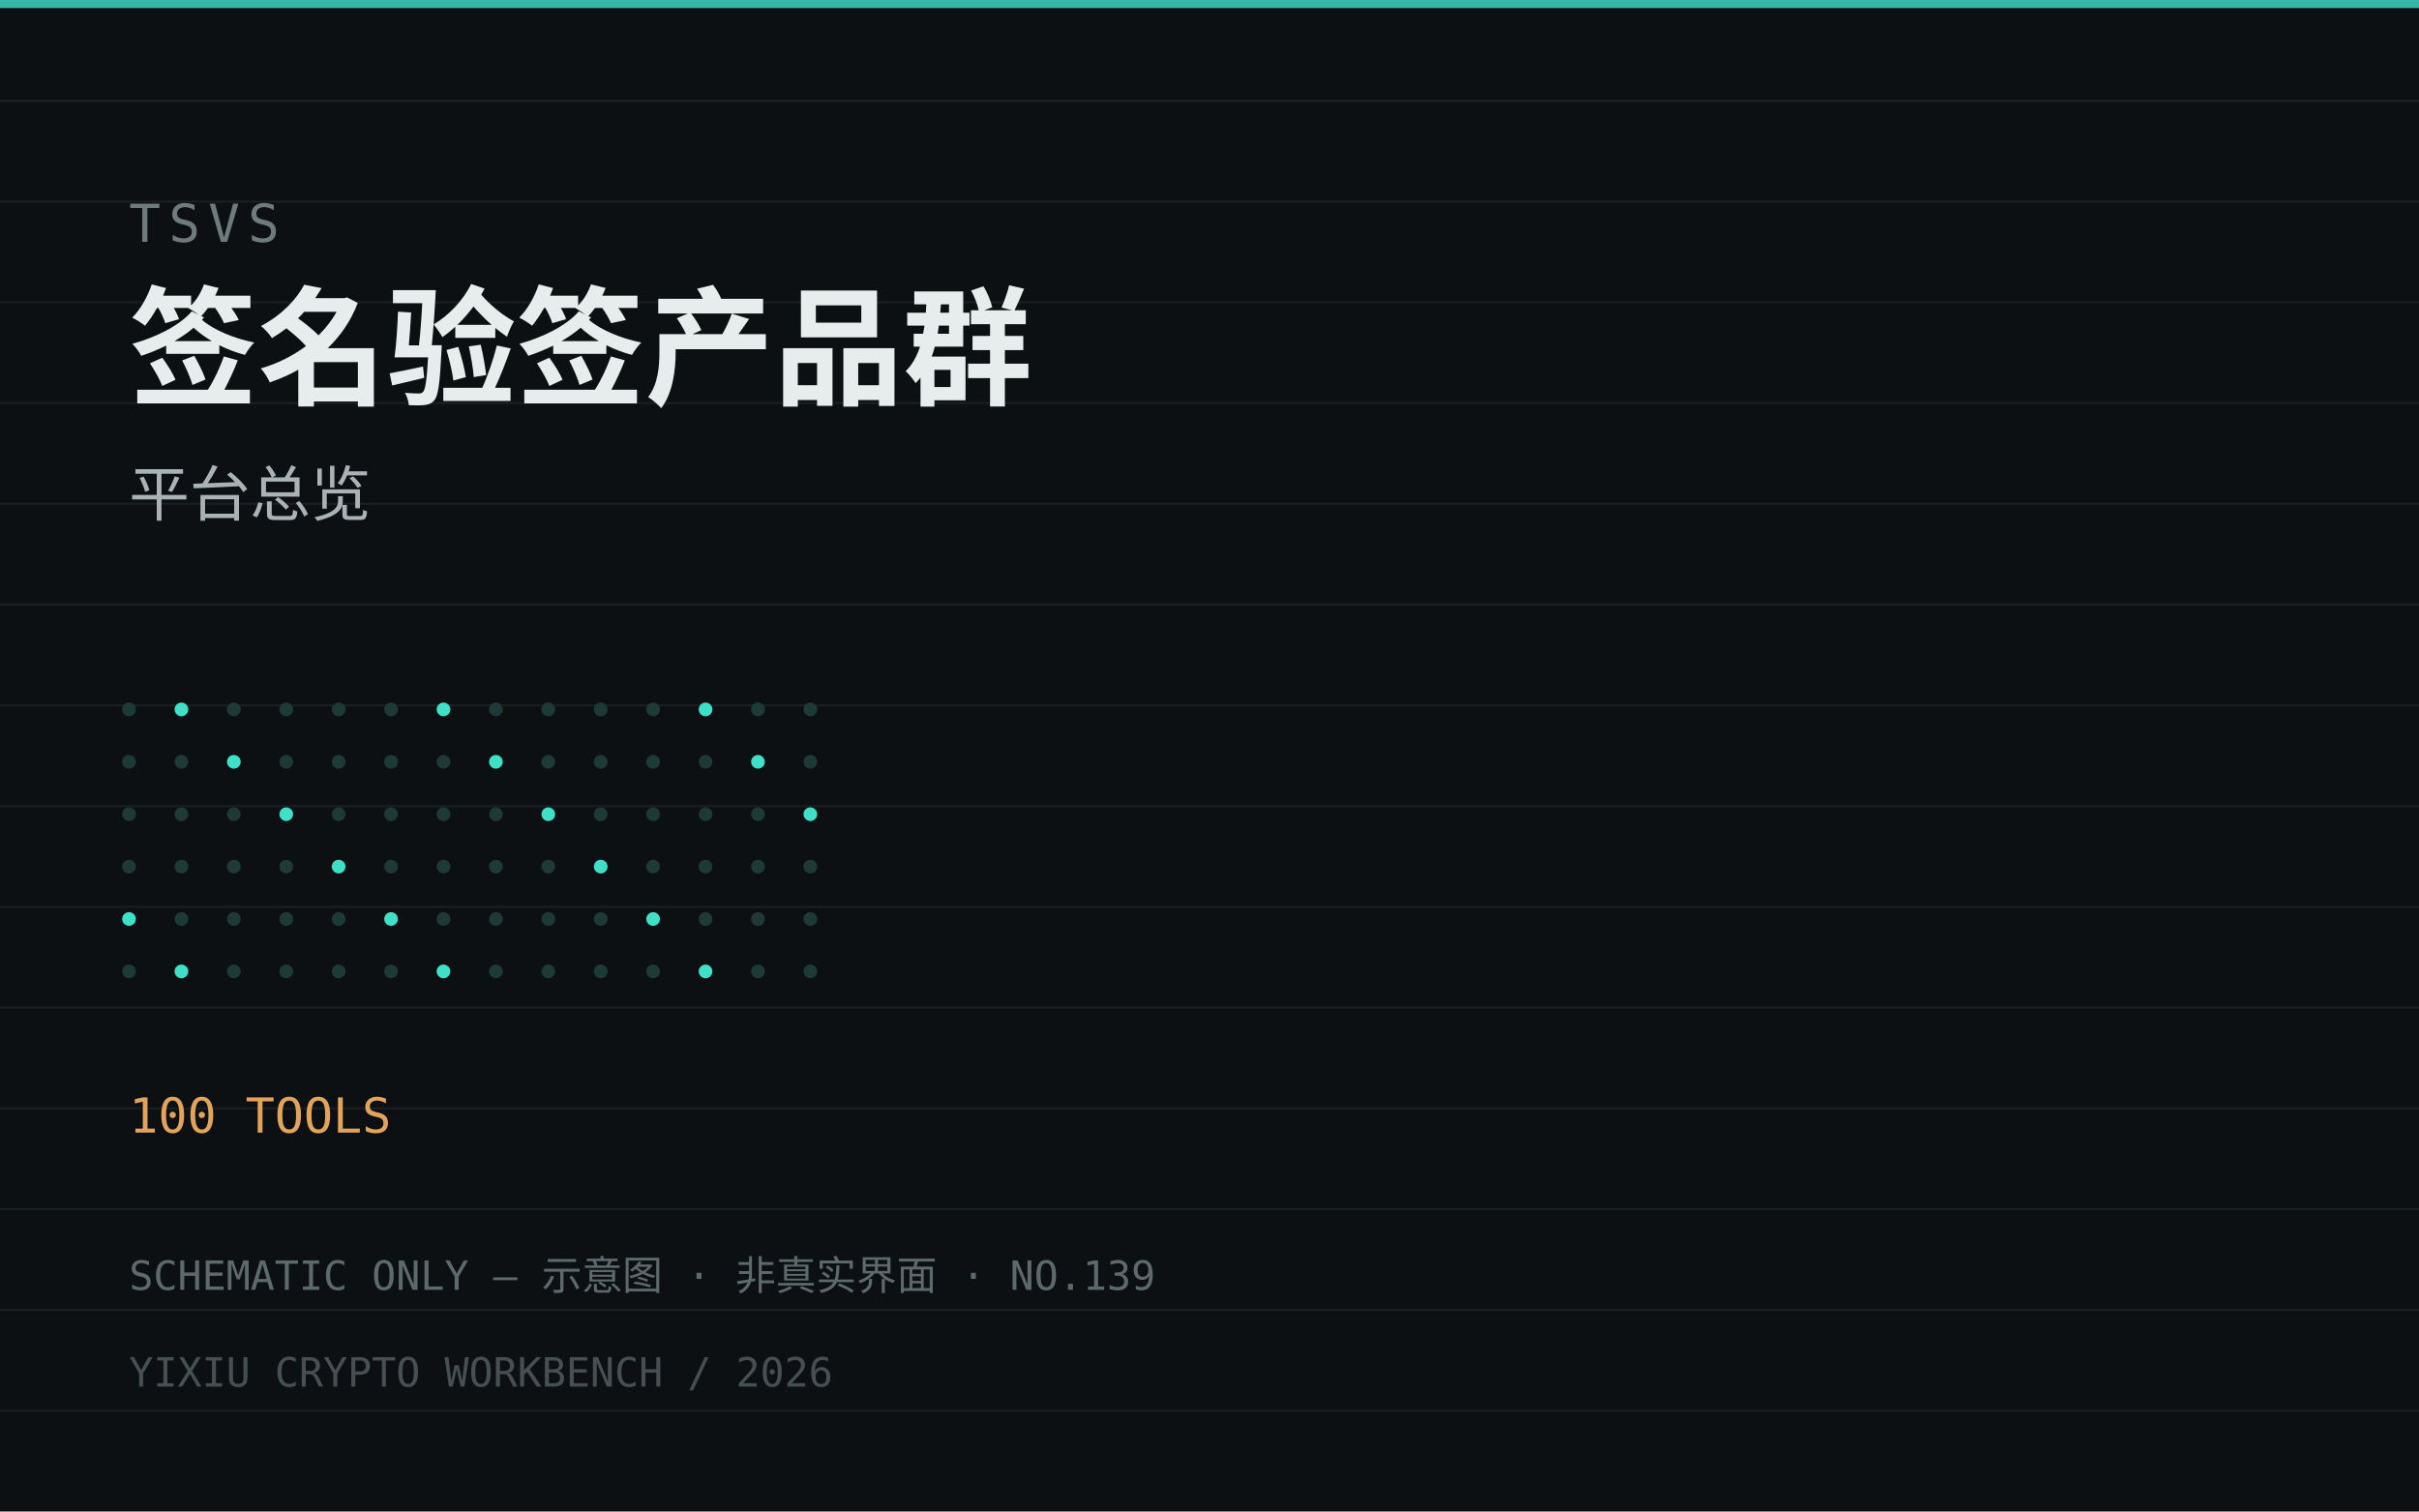
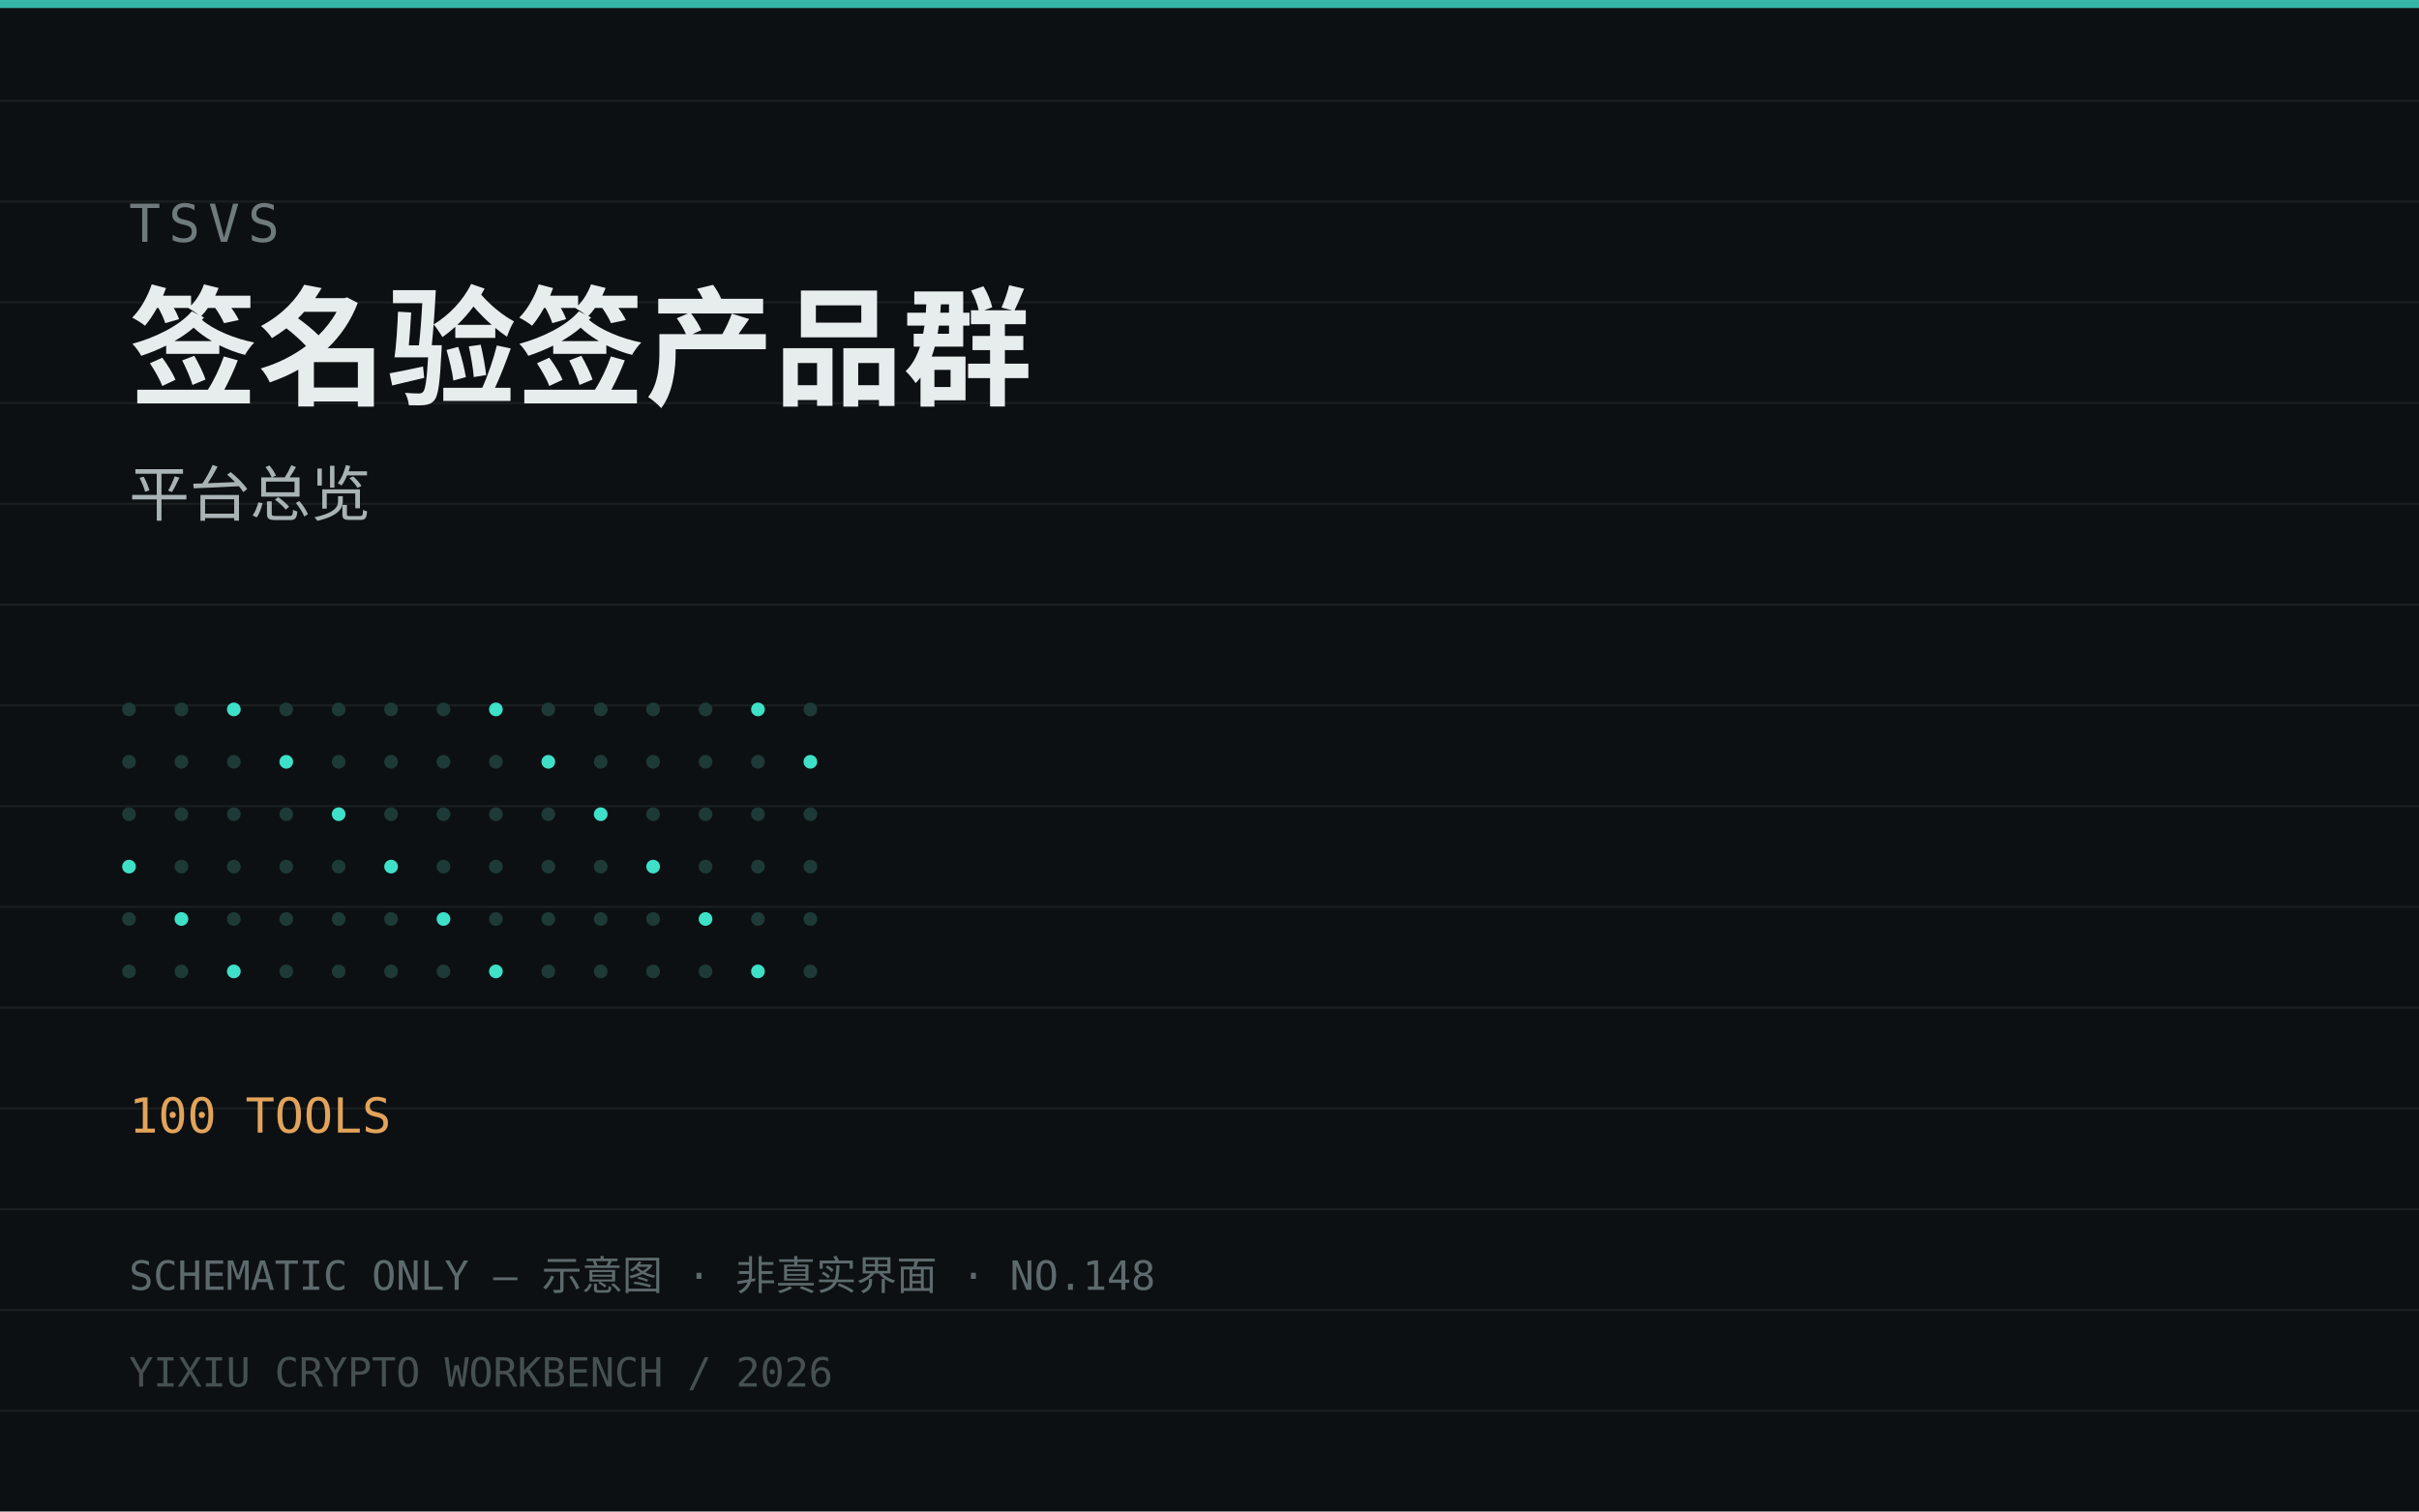
<svg xmlns="http://www.w3.org/2000/svg" width="1200" height="750" viewBox="0 0 1200 750" role="img" aria-label="签名验签产品群 示意图">
  <rect width="1200" height="750" fill="#0d1012" />
  <g stroke="#1a1f21" stroke-width="1">
    <line x1="0" y1="0" x2="1200" y2="0" />
    <line x1="0" y1="50" x2="1200" y2="50" />
    <line x1="0" y1="100" x2="1200" y2="100" />
    <line x1="0" y1="150" x2="1200" y2="150" />
    <line x1="0" y1="200" x2="1200" y2="200" />
    <line x1="0" y1="250" x2="1200" y2="250" />
    <line x1="0" y1="300" x2="1200" y2="300" />
    <line x1="0" y1="350" x2="1200" y2="350" />
    <line x1="0" y1="400" x2="1200" y2="400" />
    <line x1="0" y1="450" x2="1200" y2="450" />
    <line x1="0" y1="500" x2="1200" y2="500" />
    <line x1="0" y1="550" x2="1200" y2="550" />
    <line x1="0" y1="600" x2="1200" y2="600" />
    <line x1="0" y1="650" x2="1200" y2="650" />
    <line x1="0" y1="700" x2="1200" y2="700" />
  </g>
  <rect x="0" y="0" width="1200" height="4" fill="#3ee0c8" opacity="0.8" />
  <text x="64" y="120" font-family="ui-monospace,Consolas,monospace" font-size="26" fill="#6f7a7d" letter-spacing="4">TSVS</text>
  <text x="64" y="196" font-family="system-ui,'PingFang SC','Microsoft YaHei',sans-serif" font-size="64" font-weight="700" fill="#e7ecec">签名验签产品群</text>
  <text x="64" y="256" font-family="system-ui,'PingFang SC','Microsoft YaHei',sans-serif" font-size="30" fill="#a9b3b5">平台总览</text>
  <circle cx="64" cy="352" r="3.4" fill="#1d3a37" />
-   <circle cx="90" cy="352" r="3.4" fill="#3ee0c8" />
-   <circle cx="116" cy="352" r="3.4" fill="#1d3a37" />
+   <circle cx="90" cy="352" r="3.4" fill="#1d3a37" />
+   <circle cx="116" cy="352" r="3.4" fill="#3ee0c8" />
  <circle cx="142" cy="352" r="3.4" fill="#1d3a37" />
  <circle cx="168" cy="352" r="3.4" fill="#1d3a37" />
  <circle cx="194" cy="352" r="3.4" fill="#1d3a37" />
-   <circle cx="220" cy="352" r="3.4" fill="#3ee0c8" />
-   <circle cx="246" cy="352" r="3.4" fill="#1d3a37" />
+   <circle cx="220" cy="352" r="3.4" fill="#1d3a37" />
+   <circle cx="246" cy="352" r="3.4" fill="#3ee0c8" />
  <circle cx="272" cy="352" r="3.4" fill="#1d3a37" />
  <circle cx="298" cy="352" r="3.4" fill="#1d3a37" />
  <circle cx="324" cy="352" r="3.4" fill="#1d3a37" />
-   <circle cx="350" cy="352" r="3.4" fill="#3ee0c8" />
-   <circle cx="376" cy="352" r="3.4" fill="#1d3a37" />
+   <circle cx="350" cy="352" r="3.4" fill="#1d3a37" />
+   <circle cx="376" cy="352" r="3.4" fill="#3ee0c8" />
  <circle cx="402" cy="352" r="3.4" fill="#1d3a37" />
  <circle cx="64" cy="378" r="3.4" fill="#1d3a37" />
  <circle cx="90" cy="378" r="3.4" fill="#1d3a37" />
-   <circle cx="116" cy="378" r="3.4" fill="#3ee0c8" />
-   <circle cx="142" cy="378" r="3.4" fill="#1d3a37" />
+   <circle cx="116" cy="378" r="3.4" fill="#1d3a37" />
+   <circle cx="142" cy="378" r="3.4" fill="#3ee0c8" />
  <circle cx="168" cy="378" r="3.4" fill="#1d3a37" />
  <circle cx="194" cy="378" r="3.4" fill="#1d3a37" />
  <circle cx="220" cy="378" r="3.4" fill="#1d3a37" />
-   <circle cx="246" cy="378" r="3.4" fill="#3ee0c8" />
-   <circle cx="272" cy="378" r="3.4" fill="#1d3a37" />
+   <circle cx="246" cy="378" r="3.4" fill="#1d3a37" />
+   <circle cx="272" cy="378" r="3.4" fill="#3ee0c8" />
  <circle cx="298" cy="378" r="3.4" fill="#1d3a37" />
  <circle cx="324" cy="378" r="3.4" fill="#1d3a37" />
  <circle cx="350" cy="378" r="3.4" fill="#1d3a37" />
-   <circle cx="376" cy="378" r="3.4" fill="#3ee0c8" />
-   <circle cx="402" cy="378" r="3.4" fill="#1d3a37" />
+   <circle cx="376" cy="378" r="3.4" fill="#1d3a37" />
+   <circle cx="402" cy="378" r="3.4" fill="#3ee0c8" />
  <circle cx="64" cy="404" r="3.4" fill="#1d3a37" />
  <circle cx="90" cy="404" r="3.4" fill="#1d3a37" />
  <circle cx="116" cy="404" r="3.4" fill="#1d3a37" />
-   <circle cx="142" cy="404" r="3.4" fill="#3ee0c8" />
-   <circle cx="168" cy="404" r="3.4" fill="#1d3a37" />
+   <circle cx="142" cy="404" r="3.4" fill="#1d3a37" />
+   <circle cx="168" cy="404" r="3.4" fill="#3ee0c8" />
  <circle cx="194" cy="404" r="3.4" fill="#1d3a37" />
  <circle cx="220" cy="404" r="3.4" fill="#1d3a37" />
  <circle cx="246" cy="404" r="3.4" fill="#1d3a37" />
-   <circle cx="272" cy="404" r="3.4" fill="#3ee0c8" />
-   <circle cx="298" cy="404" r="3.4" fill="#1d3a37" />
+   <circle cx="272" cy="404" r="3.4" fill="#1d3a37" />
+   <circle cx="298" cy="404" r="3.4" fill="#3ee0c8" />
  <circle cx="324" cy="404" r="3.4" fill="#1d3a37" />
  <circle cx="350" cy="404" r="3.4" fill="#1d3a37" />
  <circle cx="376" cy="404" r="3.4" fill="#1d3a37" />
-   <circle cx="402" cy="404" r="3.4" fill="#3ee0c8" />
-   <circle cx="64" cy="430" r="3.4" fill="#1d3a37" />
+   <circle cx="402" cy="404" r="3.4" fill="#1d3a37" />
+   <circle cx="64" cy="430" r="3.4" fill="#3ee0c8" />
  <circle cx="90" cy="430" r="3.4" fill="#1d3a37" />
  <circle cx="116" cy="430" r="3.4" fill="#1d3a37" />
  <circle cx="142" cy="430" r="3.4" fill="#1d3a37" />
-   <circle cx="168" cy="430" r="3.4" fill="#3ee0c8" />
-   <circle cx="194" cy="430" r="3.4" fill="#1d3a37" />
+   <circle cx="168" cy="430" r="3.4" fill="#1d3a37" />
+   <circle cx="194" cy="430" r="3.4" fill="#3ee0c8" />
  <circle cx="220" cy="430" r="3.4" fill="#1d3a37" />
  <circle cx="246" cy="430" r="3.4" fill="#1d3a37" />
  <circle cx="272" cy="430" r="3.4" fill="#1d3a37" />
-   <circle cx="298" cy="430" r="3.4" fill="#3ee0c8" />
-   <circle cx="324" cy="430" r="3.4" fill="#1d3a37" />
+   <circle cx="298" cy="430" r="3.4" fill="#1d3a37" />
+   <circle cx="324" cy="430" r="3.4" fill="#3ee0c8" />
  <circle cx="350" cy="430" r="3.4" fill="#1d3a37" />
  <circle cx="376" cy="430" r="3.4" fill="#1d3a37" />
  <circle cx="402" cy="430" r="3.4" fill="#1d3a37" />
-   <circle cx="64" cy="456" r="3.4" fill="#3ee0c8" />
-   <circle cx="90" cy="456" r="3.4" fill="#1d3a37" />
+   <circle cx="64" cy="456" r="3.4" fill="#1d3a37" />
+   <circle cx="90" cy="456" r="3.4" fill="#3ee0c8" />
  <circle cx="116" cy="456" r="3.4" fill="#1d3a37" />
  <circle cx="142" cy="456" r="3.4" fill="#1d3a37" />
  <circle cx="168" cy="456" r="3.4" fill="#1d3a37" />
-   <circle cx="194" cy="456" r="3.4" fill="#3ee0c8" />
-   <circle cx="220" cy="456" r="3.4" fill="#1d3a37" />
+   <circle cx="194" cy="456" r="3.4" fill="#1d3a37" />
+   <circle cx="220" cy="456" r="3.4" fill="#3ee0c8" />
  <circle cx="246" cy="456" r="3.4" fill="#1d3a37" />
  <circle cx="272" cy="456" r="3.4" fill="#1d3a37" />
  <circle cx="298" cy="456" r="3.4" fill="#1d3a37" />
-   <circle cx="324" cy="456" r="3.4" fill="#3ee0c8" />
-   <circle cx="350" cy="456" r="3.4" fill="#1d3a37" />
+   <circle cx="324" cy="456" r="3.4" fill="#1d3a37" />
+   <circle cx="350" cy="456" r="3.4" fill="#3ee0c8" />
  <circle cx="376" cy="456" r="3.4" fill="#1d3a37" />
  <circle cx="402" cy="456" r="3.4" fill="#1d3a37" />
  <circle cx="64" cy="482" r="3.4" fill="#1d3a37" />
-   <circle cx="90" cy="482" r="3.4" fill="#3ee0c8" />
-   <circle cx="116" cy="482" r="3.4" fill="#1d3a37" />
+   <circle cx="90" cy="482" r="3.4" fill="#1d3a37" />
+   <circle cx="116" cy="482" r="3.4" fill="#3ee0c8" />
  <circle cx="142" cy="482" r="3.4" fill="#1d3a37" />
  <circle cx="168" cy="482" r="3.4" fill="#1d3a37" />
  <circle cx="194" cy="482" r="3.4" fill="#1d3a37" />
-   <circle cx="220" cy="482" r="3.4" fill="#3ee0c8" />
-   <circle cx="246" cy="482" r="3.4" fill="#1d3a37" />
+   <circle cx="220" cy="482" r="3.4" fill="#1d3a37" />
+   <circle cx="246" cy="482" r="3.4" fill="#3ee0c8" />
  <circle cx="272" cy="482" r="3.4" fill="#1d3a37" />
  <circle cx="298" cy="482" r="3.4" fill="#1d3a37" />
  <circle cx="324" cy="482" r="3.4" fill="#1d3a37" />
-   <circle cx="350" cy="482" r="3.4" fill="#3ee0c8" />
-   <circle cx="376" cy="482" r="3.4" fill="#1d3a37" />
+   <circle cx="350" cy="482" r="3.4" fill="#1d3a37" />
+   <circle cx="376" cy="482" r="3.4" fill="#3ee0c8" />
  <circle cx="402" cy="482" r="3.4" fill="#1d3a37" />
  <text x="64" y="562" font-family="ui-monospace,Consolas,monospace" font-size="24" fill="#e2a35a">100 TOOLS</text>
-   <text x="64" y="640" font-family="ui-monospace,Consolas,monospace" font-size="20" fill="#5d6a6d">SCHEMATIC ONLY — 示意图 · 非真实界面 · NO.139</text>
+   <text x="64" y="640" font-family="ui-monospace,Consolas,monospace" font-size="20" fill="#5d6a6d">SCHEMATIC ONLY — 示意图 · 非真实界面 · NO.148</text>
  <text x="64" y="688" font-family="ui-monospace,Consolas,monospace" font-size="20" fill="#465052">YIXIU CRYPTO WORKBENCH / 2026</text>
</svg>
